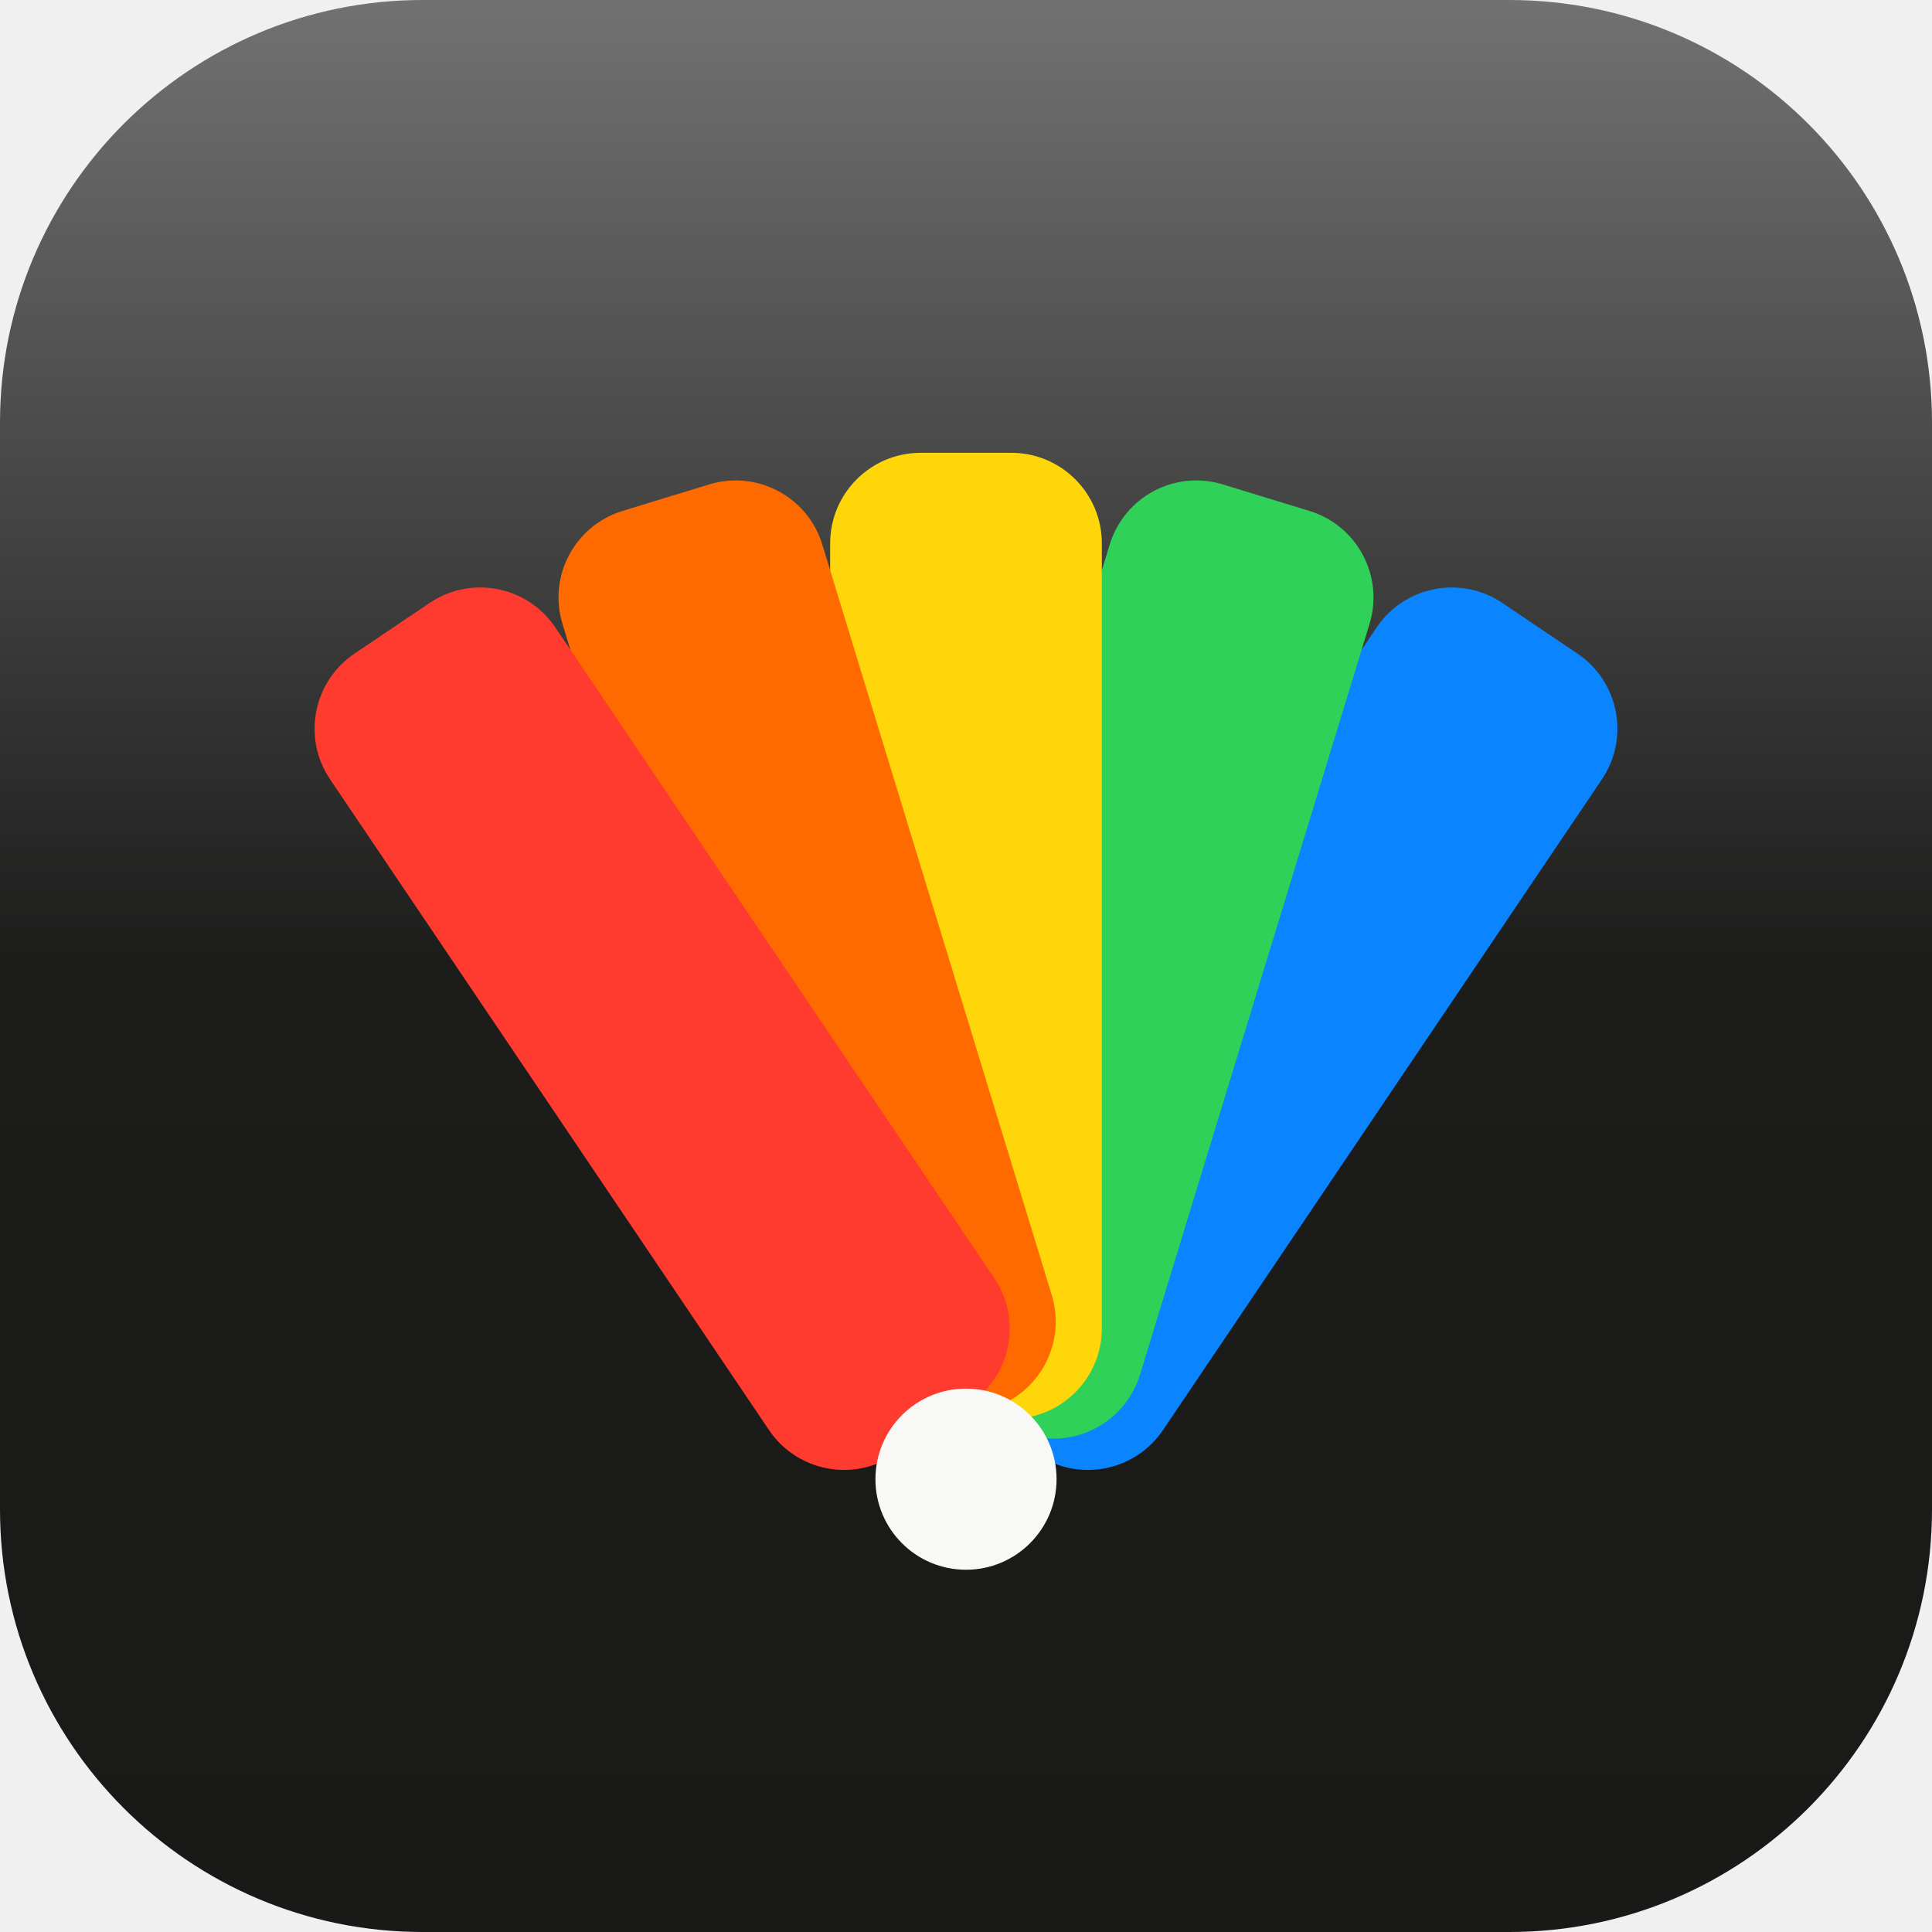
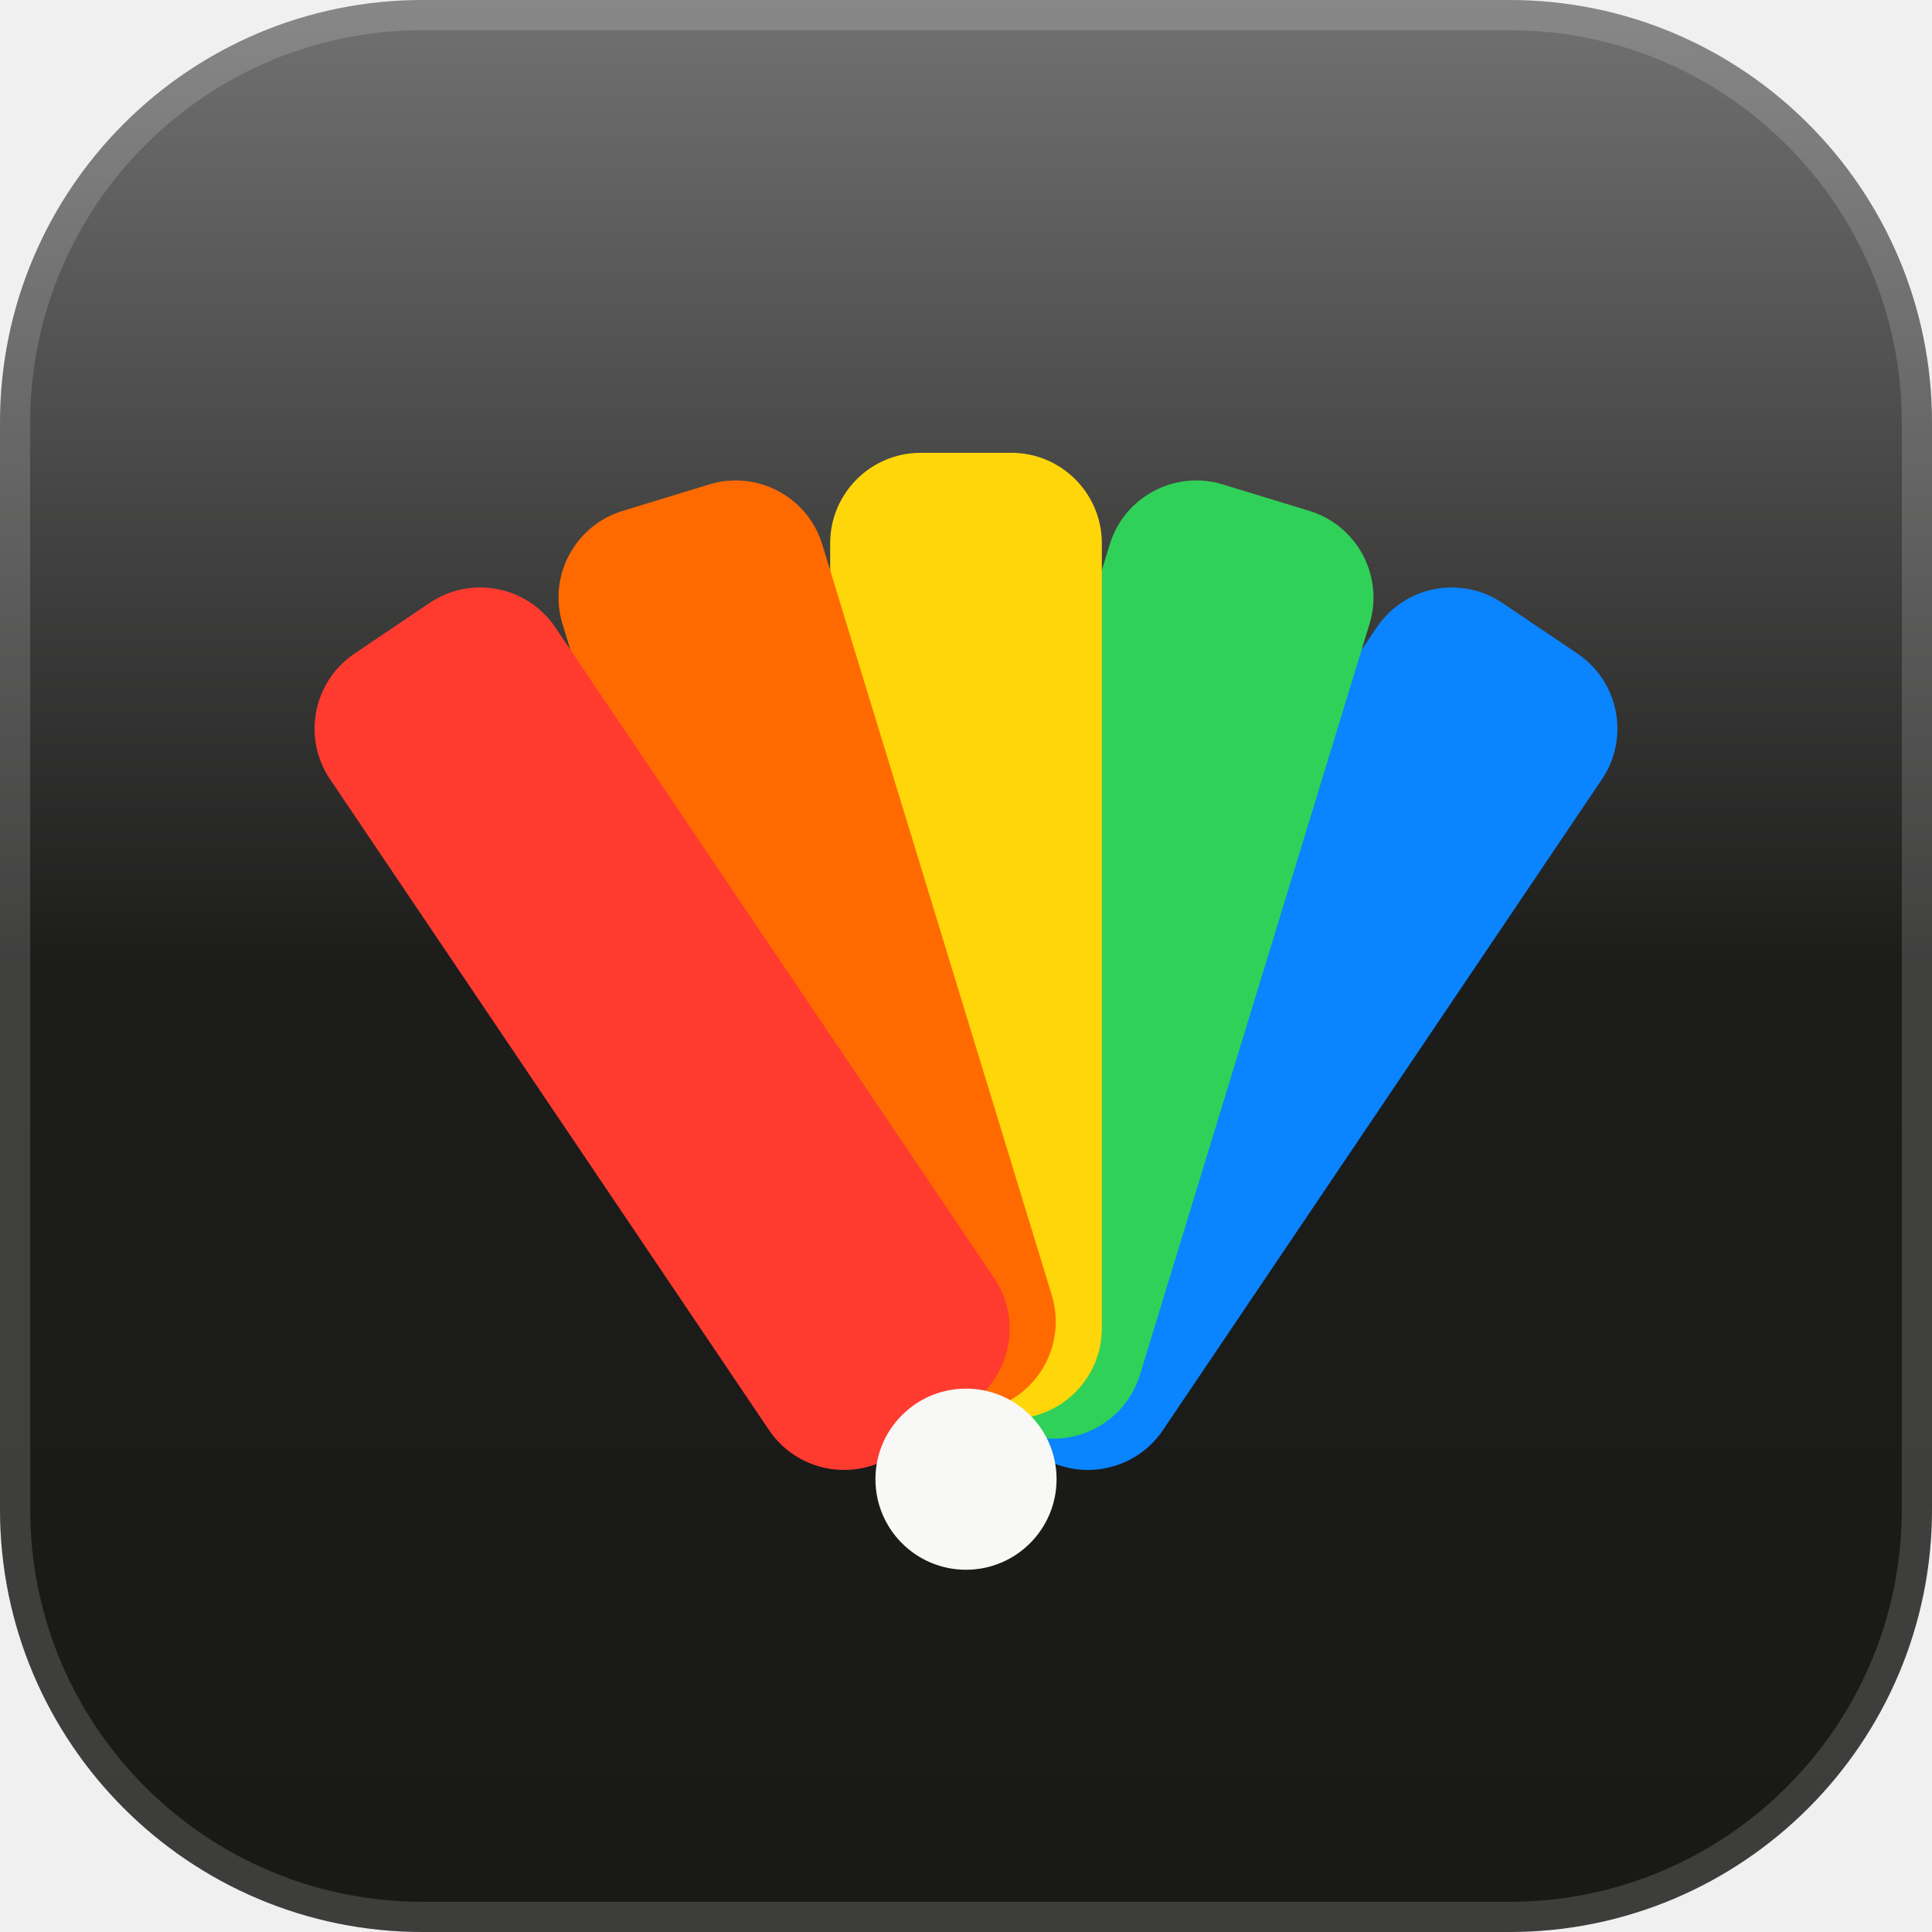
<svg xmlns="http://www.w3.org/2000/svg" viewBox="0 0 64 64">
  <defs>
    <linearGradient id="mark-palette" x1="0" y1="0" x2="0" y2="1">
      <stop offset="0" stop-color="#727272" />
      <stop offset=".5" stop-color="#1c1c1b" />
      <stop offset="1" stop-color="#191918" />
    </linearGradient>
  </defs>
  <rect width="64" height="64" rx="14" fill="url(#mark-palette)" />
+   <rect x=".5" y=".5" width="63" height="63" rx="13.5" fill="none" stroke="#ffffff" stroke-opacity=".16" />
  <g transform="translate(32 49)">
    <rect x="-4.5" y="-34" width="9" height="32" rx="3" fill="#0a84ff" transform="rotate(34)" />
    <rect x="-4.5" y="-34" width="9" height="32" rx="3" fill="#30d158" transform="rotate(17)" />
    <rect x="-4.5" y="-34" width="9" height="32" rx="3" fill="#ffd60a" />
    <rect x="-4.5" y="-34" width="9" height="32" rx="3" fill="#ff6a00" transform="rotate(-17)" />
    <rect x="-4.5" y="-34" width="9" height="32" rx="3" fill="#ff3b30" transform="rotate(-34)" />
    <circle r="3" fill="#f8f8f6" />
  </g>
</svg>
